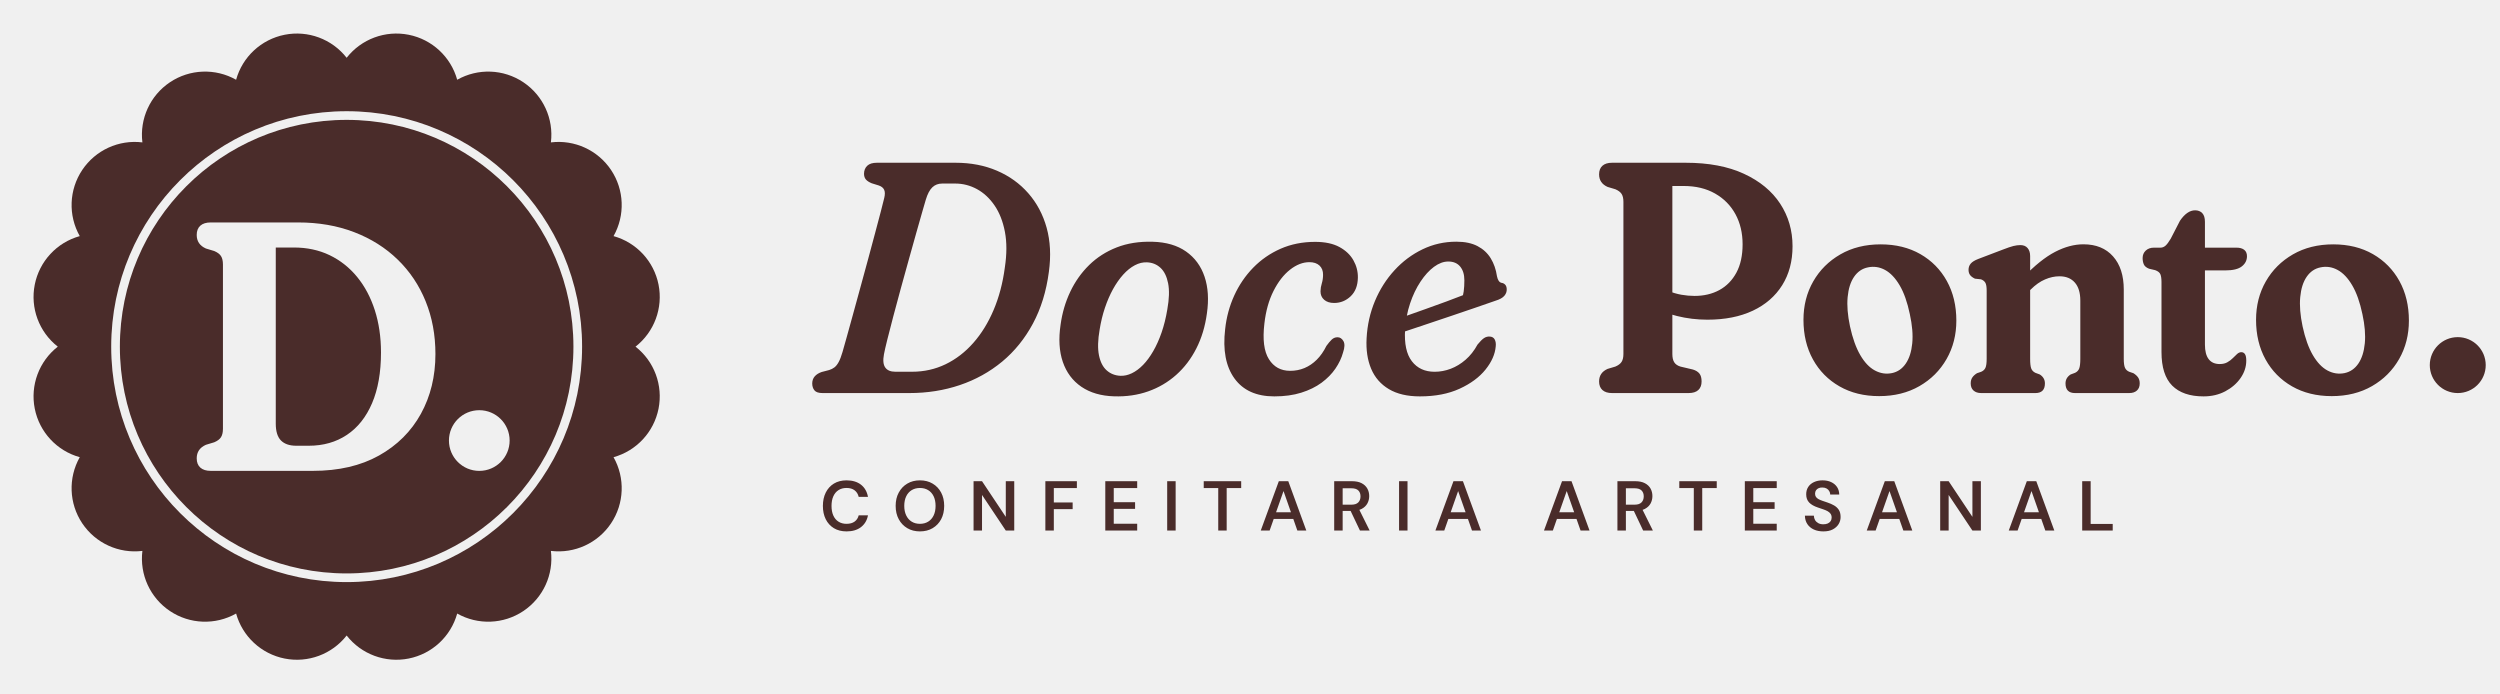
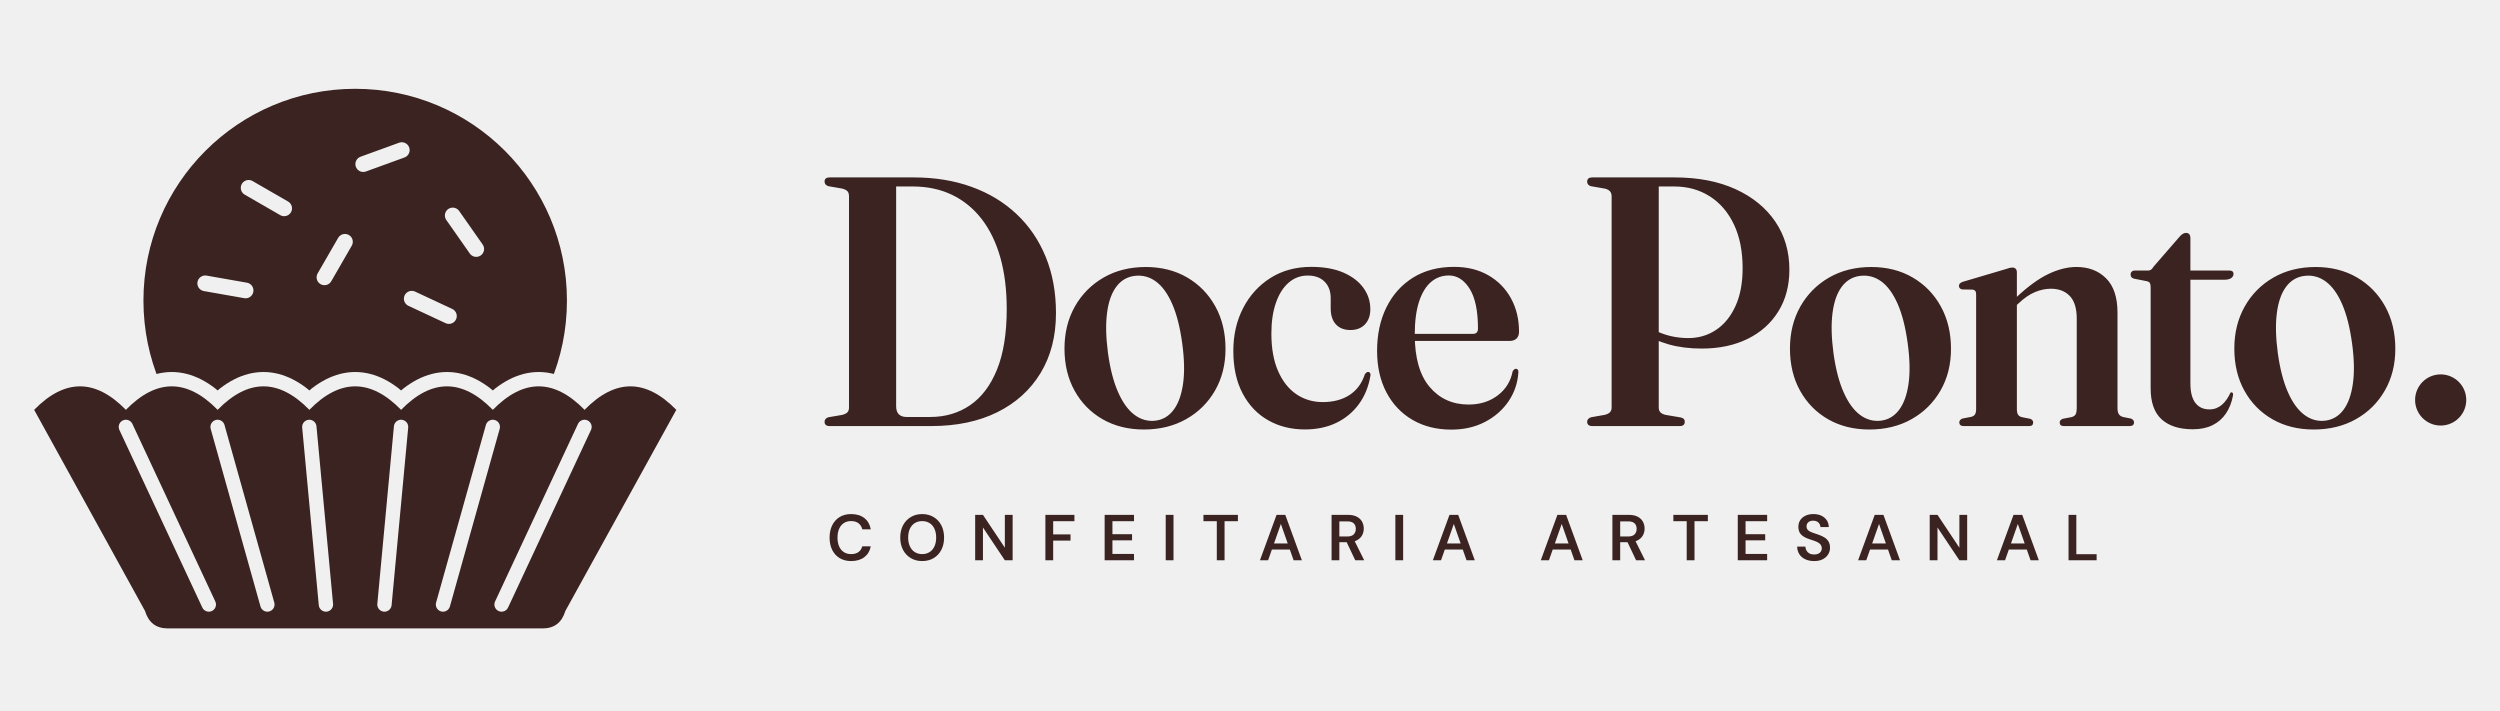
- <svg xmlns="http://www.w3.org/2000/svg" viewBox="0 0 851 236" width="851" height="236">
-   <defs />
-   <mask id="mh">
-     <rect x="0.0" y="0.0" width="236.0" height="236.0" fill="#fff" />
-     <path d="M66.96 156.02Q66.96 152.8 70.09 151.41L72.93 150.55Q74.55 149.87 75.22 148.83Q75.89 147.78 75.89 145.93V90.07Q75.89 88.2 75.22 87.16Q74.55 86.13 72.93 85.45L70.09 84.59Q66.96 83.2 66.96 79.98Q66.96 77.92 68.19 76.82Q69.42 75.72 71.73 75.72H101.46Q111.97 75.72 120.57 79.03Q129.18 82.34 135.37 88.36Q141.57 94.37 144.89 102.57Q148.22 110.77 148.22 120.52Q148.22 131.88 143.27 140.87Q138.31 149.86 129 155.07Q119.68 160.28 106.49 160.28H71.73Q69.42 160.28 68.19 159.17Q66.96 158.06 66.96 156.02ZM105.07 151.73Q112.55 151.73 118.09 148.03Q123.63 144.33 126.66 137.23Q129.69 130.12 129.69 119.99Q129.69 112.17 127.59 105.61Q125.49 99.06 121.57 94.27Q117.64 89.48 112.2 86.86Q106.75 84.25 100 84.25H93.87V144.2Q93.87 148.14 95.63 149.93Q97.4 151.73 100.85 151.73H105.07Z" fill="#000" />
-     <circle cx="163.15" cy="149.96" r="10.33" fill="#000" />
-     <circle cx="118" cy="118" r="78.67" fill="none" stroke-width="2.95" stroke="#000" />
-   </mask>
-   <path d="M118.00 19.67A21.49 21.49 0 0 1 155.63 27.15A21.49 21.49 0 0 1 187.53 48.47A21.49 21.49 0 0 1 208.85 80.37A21.49 21.49 0 0 1 216.33 118.00A21.49 21.49 0 0 1 208.85 155.63A21.49 21.49 0 0 1 187.53 187.53A21.49 21.49 0 0 1 155.63 208.85A21.49 21.49 0 0 1 118.00 216.33A21.49 21.49 0 0 1 80.37 208.85A21.49 21.49 0 0 1 48.47 187.53A21.49 21.49 0 0 1 27.15 155.63A21.49 21.49 0 0 1 19.67 118.00A21.49 21.49 0 0 1 27.15 80.37A21.49 21.49 0 0 1 48.47 48.47A21.49 21.49 0 0 1 80.37 27.15A21.49 21.49 0 0 1 118.00 19.67Z" fill="#4A2C2A" mask="url(#mh)" />
-   <path d="M276.48 130.54Q276.49 129.08 277.34 128.11Q278.19 127.14 279.69 126.63L282.25 125.96Q283.26 125.65 284.04 125.06Q284.81 124.47 285.49 123.23Q286.16 121.99 286.79 119.83Q287.27 118.17 288.19 114.87Q289.11 111.57 290.3 107.24Q291.49 102.91 292.81 98.08Q294.14 93.25 295.44 88.45Q296.74 83.66 297.87 79.4Q299.01 75.14 299.83 72Q300.65 68.85 301 67.37Q301.43 65.58 300.96 64.59Q300.49 63.59 299.12 63.13L296.71 62.38Q295.39 61.83 294.76 61.11Q294.13 60.38 294.11 59.17Q294.13 57.45 295.21 56.42Q296.29 55.4 298.49 55.4H325.29Q333.03 55.4 339.34 58.1Q345.66 60.8 350.02 65.77Q354.39 70.74 356.28 77.54Q358.16 84.34 357.04 92.52Q355.74 102.45 351.61 110.14Q347.48 117.83 341.13 123.1Q334.77 128.36 326.73 131.08Q318.69 133.8 309.55 133.8H280.02Q277.98 133.8 277.24 132.88Q276.49 131.96 276.48 130.54ZM310.46 126.54Q316.59 126.54 321.88 123.99Q327.17 121.43 331.32 116.72Q335.48 112.01 338.23 105.51Q340.99 99.01 342.04 91.11Q343.09 84.24 342.07 78.91Q341.05 73.59 338.54 69.93Q336.03 66.27 332.55 64.37Q329.06 62.48 325.16 62.48H320.73Q318.71 62.48 317.37 63.76Q316.03 65.03 315.14 67.98Q314.8 69.08 313.95 72.07Q313.09 75.07 311.89 79.31Q310.7 83.56 309.33 88.45Q307.96 93.35 306.6 98.32Q305.24 103.3 304.06 107.76Q302.88 112.22 302.04 115.6Q301.2 118.98 300.9 120.59Q300.32 123.67 301.34 125.1Q302.35 126.54 304.77 126.54H310.46ZM392.35 82.29Q399.28 82.48 403.74 85.62Q408.2 88.75 410.03 94.18Q411.86 99.61 410.83 106.69Q409.94 113.3 407.24 118.6Q404.55 123.9 400.38 127.61Q396.22 131.32 390.85 133.22Q385.49 135.11 379.24 134.91Q372.58 134.71 368.11 131.66Q363.64 128.61 361.78 123.19Q359.93 117.76 361.03 110.48Q361.85 104.51 364.31 99.32Q366.77 94.13 370.74 90.23Q374.72 86.33 380.14 84.21Q385.56 82.1 392.35 82.29ZM381.36 127.92Q383.29 128.01 385.27 127.06Q387.25 126.11 389.11 124.21Q390.96 122.31 392.56 119.53Q394.17 116.75 395.41 113.17Q396.65 109.59 397.36 105.29Q398.32 99.94 397.63 96.44Q396.94 92.94 395.05 91.18Q393.15 89.42 390.48 89.3Q388.37 89.19 386.3 90.29Q384.23 91.38 382.34 93.47Q380.45 95.57 378.86 98.44Q377.28 101.32 376.11 104.8Q374.94 108.29 374.32 112.18Q373.39 117.5 374.09 120.94Q374.79 124.38 376.72 126.08Q378.64 127.79 381.36 127.92ZM445.72 89.24Q442.39 89.24 439.13 91.8Q435.87 94.36 433.5 99.05Q431.13 103.74 430.4 110.12Q429.43 118.29 431.93 122.26Q434.42 126.23 439.17 126.23Q441.76 126.23 444.03 125.29Q446.31 124.34 448.22 122.45Q450.13 120.55 451.52 117.73Q452.47 116.41 453.31 115.6Q454.16 114.8 455.29 114.8Q456.55 114.8 457.3 116.11Q458.05 117.42 457.17 120Q456.41 122.79 454.58 125.47Q452.76 128.14 449.86 130.28Q446.96 132.41 442.95 133.67Q438.94 134.93 433.78 134.93Q424.62 134.93 420.21 128.82Q415.79 122.71 417.04 112.04Q417.69 105.98 420.13 100.61Q422.58 95.24 426.58 91.13Q430.59 87.02 435.92 84.67Q441.25 82.33 447.68 82.33Q452.69 82.33 455.91 84.07Q459.14 85.82 460.7 88.6Q462.27 91.38 462.22 94.51Q462.16 98.56 459.77 100.85Q457.37 103.13 454.13 103.13Q451.99 103.13 450.74 102.04Q449.49 100.94 449.5 99.15Q449.53 97.78 449.95 96.44Q450.36 95.09 450.37 93.55Q450.39 91.55 449.15 90.39Q447.91 89.24 445.72 89.24ZM471.5 110.04Q471.5 110.04 473.39 109.38Q475.29 108.73 478.38 107.64Q481.48 106.55 485.14 105.24Q488.8 103.93 492.38 102.62Q495.97 101.3 498.77 100.19L497.48 102.25Q498.03 100.83 498.25 99.16Q498.47 97.5 498.47 95.44Q498.47 92.47 497.05 90.75Q495.63 89.02 492.99 89.02Q490.59 89.02 488.13 90.83Q485.67 92.65 483.54 95.87Q481.4 99.09 479.99 103.29Q478.58 107.49 478.29 112.25Q477.85 119.39 480.6 122.97Q483.35 126.55 488.35 126.55Q491.11 126.55 493.82 125.53Q496.53 124.5 498.89 122.45Q501.26 120.4 502.95 117.29Q504.24 115.7 505.17 115.08Q506.1 114.47 507.21 114.57Q508.33 114.66 508.81 115.58Q509.29 116.5 509.15 117.87Q508.83 121.87 505.67 125.8Q502.51 129.73 496.83 132.33Q491.16 134.93 483.32 134.93Q476.93 134.93 472.78 132.46Q468.62 129.99 466.74 125.53Q464.86 121.07 465.19 115.14Q465.54 108.44 468.02 102.49Q470.51 96.55 474.67 92.01Q478.83 87.47 484.22 84.87Q489.6 82.27 495.74 82.27Q500.09 82.27 502.96 83.78Q505.84 85.29 507.45 87.94Q509.07 90.59 509.57 94.05Q509.78 95.03 510.14 95.57Q510.5 96.12 511.08 96.27Q511.84 96.36 512.34 96.88Q512.84 97.39 512.89 98.36Q512.96 99.65 512.09 100.68Q511.23 101.72 508.97 102.4Q506 103.44 502.13 104.77Q498.26 106.11 494.08 107.51Q489.91 108.92 485.96 110.24Q482.01 111.57 478.85 112.62Q475.68 113.68 473.79 114.3Q471.9 114.93 471.9 114.93L471.5 110.04Z" fill="#4A2C2A" />
-   <path d="M610.18 83.84Q610.18 91.44 606.67 97.07Q603.15 102.7 596.66 105.76Q590.17 108.82 581.19 108.82Q575.87 108.82 570.85 107.57Q565.83 106.33 561.94 104.09L562.89 96.4Q565.39 98.01 567.73 98.97Q570.07 99.93 572.35 100.33Q574.63 100.73 576.82 100.73Q581.61 100.73 585.28 98.73Q588.96 96.72 591.07 92.81Q593.18 88.9 593.18 83.16Q593.18 77.37 590.75 72.91Q588.32 68.45 583.81 65.88Q579.3 63.31 573.11 63.31H569.27V120.49Q569.27 122.34 569.92 123.34Q570.57 124.34 572.01 124.78L576.28 125.79Q577.77 126.25 578.5 127.18Q579.22 128.1 579.22 129.85Q579.22 131.74 578.1 132.77Q576.99 133.8 574.79 133.8H548.75Q546.61 133.8 545.47 132.77Q544.33 131.74 544.33 129.85Q544.33 126.86 547.23 125.57L549.87 124.78Q551.36 124.15 551.99 123.18Q552.61 122.21 552.61 120.49V68.71Q552.61 66.97 551.99 66.01Q551.36 65.05 549.87 64.42L547.23 63.63Q544.33 62.34 544.33 59.35Q544.33 57.44 545.47 56.42Q546.61 55.4 548.75 55.4H573.78Q585.54 55.4 593.65 59.16Q601.76 62.91 605.97 69.33Q610.18 75.75 610.18 83.84ZM640.18 83.18Q647.9 83.18 653.69 86.5Q659.48 89.82 662.71 95.66Q665.94 101.5 665.94 109.14Q665.94 116.36 662.62 122.2Q659.29 128.03 653.38 131.43Q647.46 134.84 639.66 134.84Q631.97 134.84 626.17 131.52Q620.36 128.2 617.13 122.35Q613.9 116.5 613.9 108.86Q613.9 101.6 617.22 95.8Q620.54 90 626.46 86.59Q632.37 83.18 640.18 83.18ZM644.04 127Q646.94 126.38 648.72 123.77Q650.51 121.16 650.93 116.88Q651.35 112.6 650.1 106.91Q648.84 100.86 646.65 97.14Q644.46 93.41 641.67 91.89Q638.87 90.37 635.82 91.02Q632.92 91.61 631.13 94.22Q629.34 96.83 628.94 101.12Q628.53 105.4 629.74 111.1Q631.05 117.12 633.23 120.86Q635.41 124.61 638.21 126.11Q641.01 127.62 644.04 127ZM691.06 87.15V122.11Q691.06 124.45 691.43 125.43Q691.81 126.41 692.84 126.91L694.35 127.47Q696.09 128.59 696.09 130.51Q696.09 133.8 692.84 133.8H674.41Q672.73 133.8 671.78 132.93Q670.83 132.07 670.83 130.51Q670.83 129.29 671.38 128.49Q671.92 127.69 672.97 127.04L674.4 126.55Q675.41 126.12 675.83 125.23Q676.26 124.33 676.26 122.11V98.88Q676.26 97.01 675.81 96.24Q675.36 95.47 674.33 95.08L672.27 94.86Q671.09 94.29 670.59 93.59Q670.09 92.89 670.09 91.83Q670.09 90.62 670.83 89.74Q671.56 88.86 673.42 88.14L681.85 84.93Q684.09 84.06 685.36 83.74Q686.63 83.43 687.72 83.43Q689.35 83.43 690.2 84.45Q691.06 85.47 691.06 87.15ZM689.55 100.22 686.54 96.66 688.77 94.36Q694.55 88.35 699.53 85.75Q704.52 83.16 709.2 83.16Q715.63 83.16 719.28 87.27Q722.93 91.37 722.93 98.55V122.11Q722.93 124.33 723.36 125.23Q723.79 126.13 724.79 126.55L726.22 127.04Q727.27 127.69 727.81 128.49Q728.36 129.29 728.36 130.51Q728.36 132.07 727.41 132.93Q726.46 133.8 724.78 133.8H706.35Q703.1 133.8 703.1 130.51Q703.1 128.59 704.84 127.47L706.35 126.91Q707.39 126.41 707.76 125.43Q708.14 124.45 708.14 122.11V102.32Q708.14 98.3 706.27 96.18Q704.4 94.05 701.05 94.05Q698.59 94.05 696.12 95.12Q693.64 96.18 691.28 98.53L689.55 100.22ZM733.62 91.96 731.54 91.47Q730.17 90.93 729.76 90Q729.35 89.07 729.35 87.83Q729.35 86.29 730.42 85.29Q731.49 84.3 733.21 84.3H735.44Q736.34 84.3 737.09 83.67Q737.84 83.04 738.9 81.28L742.05 75.17Q743.23 73.42 744.53 72.5Q745.82 71.59 747.22 71.59Q748.73 71.59 749.65 72.55Q750.56 73.52 750.56 75.5V117.31Q750.56 120.6 751.84 122.26Q753.11 123.92 755.6 123.92Q757.14 123.92 758.2 123.31Q759.27 122.7 760.06 121.9Q760.84 121.09 761.53 120.48Q762.22 119.88 762.94 119.88Q763.75 119.88 764.19 120.56Q764.64 121.24 764.63 122.81Q764.62 125.89 762.71 128.66Q760.79 131.44 757.52 133.18Q754.24 134.93 750.08 134.93Q743.08 134.93 739.42 131.27Q735.77 127.61 735.77 119.81V95.99Q735.77 94.27 735.4 93.37Q735.03 92.47 733.62 91.96ZM744.77 92.05V84.3H761.25Q763.02 84.3 763.94 85.05Q764.87 85.79 764.87 87.21Q764.87 89.29 763.13 90.67Q761.39 92.05 757.45 92.05H744.77ZM794.24 83.18Q801.96 83.18 807.74 86.5Q813.53 89.82 816.76 95.66Q819.99 101.5 819.99 109.14Q819.99 116.36 816.67 122.2Q813.35 128.03 807.44 131.43Q801.52 134.84 793.71 134.84Q786.03 134.84 780.22 131.52Q774.42 128.2 771.19 122.35Q767.96 116.5 767.96 108.86Q767.96 101.6 771.28 95.8Q774.6 90 780.51 86.59Q786.43 83.18 794.24 83.18ZM798.1 127Q800.99 126.38 802.78 123.77Q804.56 121.16 804.98 116.88Q805.4 112.6 804.16 106.91Q802.89 100.86 800.7 97.14Q798.52 93.41 795.72 91.89Q792.93 90.37 789.87 91.02Q786.98 91.61 785.19 94.22Q783.4 96.83 783 101.12Q782.59 105.4 783.8 111.1Q785.1 117.12 787.28 120.86Q789.47 124.61 792.26 126.11Q795.06 127.62 798.1 127Z" fill="#4A2C2A" />
-   <circle cx="836.62" cy="124.28" r="9.52" fill="#4A2C2A" />
-   <path d="M288.16 180.89Q285.67 180.89 283.86 179.8Q282.06 178.7 281.08 176.75Q280.11 174.79 280.11 172.22Q280.11 169.64 281.08 167.68Q282.06 165.72 283.86 164.61Q285.67 163.51 288.16 163.51Q291.17 163.51 293.07 164.98Q294.97 166.46 295.46 169.14H292.3Q291.97 167.73 290.93 166.92Q289.88 166.1 288.15 166.1Q286.57 166.1 285.42 166.84Q284.27 167.58 283.66 168.95Q283.05 170.32 283.05 172.22Q283.05 174.11 283.66 175.48Q284.27 176.84 285.42 177.57Q286.57 178.31 288.15 178.31Q289.88 178.31 290.92 177.54Q291.96 176.78 292.3 175.43H295.46Q294.97 177.98 293.07 179.44Q291.17 180.89 288.16 180.89ZM313.14 180.89Q310.69 180.89 308.84 179.79Q306.98 178.69 305.93 176.74Q304.88 174.78 304.88 172.2Q304.88 169.63 305.93 167.68Q306.98 165.72 308.84 164.62Q310.69 163.51 313.14 163.51Q315.61 163.51 317.47 164.62Q319.33 165.72 320.37 167.68Q321.4 169.63 321.4 172.2Q321.4 174.78 320.37 176.74Q319.33 178.69 317.47 179.79Q315.61 180.89 313.14 180.89ZM313.14 178.31Q314.76 178.31 315.95 177.57Q317.15 176.83 317.81 175.46Q318.47 174.09 318.47 172.2Q318.47 170.3 317.81 168.93Q317.15 167.57 315.95 166.84Q314.76 166.11 313.14 166.11Q311.54 166.11 310.34 166.84Q309.14 167.57 308.48 168.93Q307.81 170.3 307.81 172.2Q307.81 174.09 308.48 175.46Q309.14 176.83 310.34 177.57Q311.54 178.31 313.14 178.31ZM331.4 180.6V163.8H334.28L342.37 175.94V163.8H345.25V180.6H342.37L334.28 168.48V180.6H331.4ZM355.84 180.6V163.8H366.57V166.13H358.72V171.04H365.13V173.32H358.72V180.6H355.84ZM376.24 180.6V163.8H387.1V166.13H379.12V170.95H386.38V173.22H379.12V178.27H387.1V180.6H376.24ZM397.31 180.6V163.8H400.19V180.6H397.31ZM414.69 180.6V166.13H409.75V163.8H422.5V166.13H417.56V180.6H414.69ZM429.16 180.6 435.31 163.8H438.53L444.67 180.6H441.62L436.91 167.15L432.18 180.6H429.16ZM431.91 176.64 432.68 174.37H440.95L441.72 176.64H431.91ZM454.16 180.6V163.8H460.19Q462.2 163.8 463.5 164.48Q464.81 165.17 465.44 166.31Q466.08 167.46 466.08 168.88Q466.08 170.22 465.45 171.38Q464.82 172.53 463.51 173.23Q462.2 173.92 460.14 173.92H457.04V180.6H454.16ZM462.93 180.6 459.4 173.18H462.54L466.23 180.6H462.93ZM457.04 171.79H460.01Q461.61 171.79 462.37 171.01Q463.12 170.23 463.12 168.96Q463.12 167.7 462.38 166.96Q461.64 166.21 460 166.21H457.04V171.79ZM476.24 180.6V163.8H479.12V180.6H476.24ZM488.61 180.6 494.76 163.8H497.98L504.12 180.6H501.07L496.35 167.15L491.63 180.6H488.61ZM491.35 176.64 492.13 174.37H500.4L501.17 176.64H491.35ZM525.57 180.6 531.72 163.8H534.94L541.08 180.6H538.03L533.31 167.15L528.59 180.6H525.57ZM528.31 176.64 529.09 174.37H537.36L538.13 176.64H528.31ZM550.57 180.6V163.8H556.6Q558.61 163.8 559.91 164.48Q561.22 165.17 561.85 166.31Q562.48 167.46 562.48 168.88Q562.48 170.22 561.86 171.38Q561.23 172.53 559.92 173.23Q558.61 173.92 556.55 173.92H553.45V180.6H550.57ZM559.33 180.6 555.81 173.18H558.95L562.64 180.6H559.33ZM553.45 171.79H556.42Q558.02 171.79 558.78 171.01Q559.53 170.23 559.53 168.96Q559.53 167.7 558.79 166.96Q558.05 166.21 556.4 166.21H553.45V171.79ZM576.57 180.6V166.13H571.63V163.8H584.38V166.13H579.44V180.6H576.57ZM593.94 180.6V163.8H604.8V166.13H596.82V170.95H604.08V173.22H596.82V178.27H604.8V180.6H593.94ZM620.67 180.89Q618.84 180.89 617.43 180.25Q616.02 179.6 615.22 178.4Q614.42 177.2 614.39 175.54H617.44Q617.46 176.37 617.84 177.03Q618.23 177.69 618.94 178.08Q619.66 178.47 620.66 178.47Q621.53 178.47 622.17 178.19Q622.8 177.9 623.15 177.39Q623.49 176.88 623.49 176.19Q623.49 175.4 623.12 174.88Q622.75 174.36 622.1 174Q621.46 173.65 620.62 173.37Q619.78 173.09 618.85 172.77Q616.85 172.11 615.84 171.06Q614.83 170.01 614.83 168.27Q614.83 166.8 615.53 165.74Q616.23 164.68 617.49 164.1Q618.76 163.51 620.41 163.51Q622.08 163.51 623.34 164.11Q624.6 164.7 625.33 165.78Q626.05 166.86 626.08 168.33H623.01Q623 167.72 622.68 167.18Q622.37 166.63 621.78 166.29Q621.19 165.95 620.36 165.95Q619.64 165.92 619.07 166.17Q618.5 166.42 618.18 166.89Q617.85 167.36 617.85 168.06Q617.85 168.72 618.16 169.16Q618.47 169.6 619.04 169.91Q619.61 170.22 620.37 170.48Q621.14 170.75 622.05 171.05Q623.3 171.46 624.32 172.05Q625.34 172.64 625.94 173.57Q626.54 174.5 626.54 176Q626.54 177.29 625.87 178.4Q625.19 179.51 623.9 180.2Q622.6 180.89 620.67 180.89ZM635.44 180.6 641.59 163.8H644.81L650.95 180.6H647.9L643.19 167.15L638.46 180.6H635.44ZM638.19 176.64 638.96 174.37H647.23L648 176.64H638.19ZM660.44 180.6V163.8H663.32L671.41 175.94V163.8H674.29V180.6H671.41L663.32 168.48V180.6H660.44ZM683.78 180.6 689.93 163.8H693.15L699.29 180.6H696.23L691.52 167.15L686.79 180.6H683.78ZM686.52 176.64 687.3 174.37H695.57L696.33 176.64H686.52ZM708.78 180.6V163.8H711.66V178.35H719.17V180.6H708.78Z" fill="#4A2C2A" />
+ <svg xmlns="http://www.w3.org/2000/svg" viewBox="-4 -4 732 208" width="732" height="208">
+   <defs>
+     <mask id="mhmon" maskUnits="userSpaceOnUse" x="-200" y="-200" width="600" height="600">
+       <rect x="-200" y="-200" width="600" height="600" fill="#fff" />
+       <path d="M6.00 116.00 q13.43 -13.75 26.86 0 q13.43 -13.75 26.86 0 q13.43 -13.75 26.86 0 q13.43 -13.75 26.86 0 q13.43 -13.75 26.86 0 q13.43 -13.75 26.86 0 q13.43 -13.75 26.86 0 L161.54 174.88 Q160.00 180.00 154.88 180.00 L45.12 180.00 Q40.00 180.00 38.46 174.88 Z" fill="#000" stroke="#000" stroke-width="8.40" stroke-linejoin="round" />
+       <path d="M68.80 51.00 L79.20 57.00M102.36 44.05 L113.64 39.95M128.56 59.09 L135.44 68.91M91.00 77.20 L97.00 66.80M56.09 78.96 L67.91 81.04M116.56 83.46 L127.44 88.54" stroke="#000" stroke-width="4.60" stroke-linecap="round" />
+     </mask>
+     <mask id="chmon" maskUnits="userSpaceOnUse" x="-200" y="-200" width="600" height="600">
+       <rect x="-200" y="-200" width="600" height="600" fill="#fff" />
+       <path d="M32.86 121.00 L57.14 173.00 M59.71 121.00 L74.29 173.00 M86.57 121.00 L91.43 173.00 M113.43 121.00 L108.57 173.00 M140.29 121.00 L125.71 173.00 M167.14 121.00 L142.86 173.00" stroke="#000" stroke-width="4.20" stroke-linecap="round" />
+     </mask>
+   </defs>
+   <circle cx="100.00" cy="84.00" r="62.00" fill="#3B2321" mask="url(#mhmon)" />
+   <path d="M6.00 116.00 q13.43 -13.75 26.86 0 q13.43 -13.75 26.86 0 q13.43 -13.75 26.86 0 q13.43 -13.75 26.86 0 q13.43 -13.75 26.86 0 q13.43 -13.75 26.86 0 q13.43 -13.75 26.86 0 L161.54 174.88 Q160.00 180.00 154.88 180.00 L45.12 180.00 Q40.00 180.00 38.46 174.88 Z" fill="#3B2321" mask="url(#chmon)" />
+   <path d="M237.43 119.52Q237.43 118.52 238.56 118.17L242.61 117.48Q243.69 117.2 244.14 116.71Q244.59 116.21 244.59 115.31V53.48Q244.59 52.5 244.14 52Q243.68 51.5 242.61 51.22L238.52 50.51Q237.43 50.14 237.43 49.16Q237.43 48.56 237.81 48.25Q238.18 47.95 238.88 47.95H263.56Q272.86 47.95 280.5 50.72Q288.14 53.48 293.67 58.7Q299.2 63.91 302.19 71.23Q305.19 78.56 305.19 87.67Q305.19 97.79 300.69 105.21Q296.19 112.64 288 116.7Q279.81 120.75 268.69 120.75H238.88Q238.16 120.75 237.8 120.42Q237.43 120.1 237.43 119.52ZM268.39 118.09Q274.98 118.09 280.02 114.66Q285.06 111.24 287.92 104.22Q290.77 97.19 290.77 86.44Q290.77 78.02 288.89 71.37Q287 64.72 283.4 60.09Q279.8 55.46 274.72 53.03Q269.64 50.6 263.26 50.6H258.39V114.95Q258.39 116.52 259.18 117.31Q259.96 118.09 261.46 118.09H268.39ZM331.48 74.18Q338.33 74.18 343.58 77.23Q348.84 80.28 351.83 85.68Q354.83 91.08 354.83 98.13Q354.83 105.02 351.76 110.35Q348.69 115.69 343.31 118.72Q337.93 121.76 330.93 121.76Q324.09 121.76 318.85 118.76Q313.61 115.75 310.65 110.41Q307.68 105.08 307.68 98.07Q307.68 91.15 310.71 85.77Q313.75 80.38 319.11 77.28Q324.48 74.18 331.48 74.18ZM334.33 119.17Q337.55 118.77 339.62 116.03Q341.7 113.28 342.4 108.37Q343.1 103.46 342.16 96.58Q341.21 89.53 339.22 84.99Q337.23 80.45 334.43 78.4Q331.62 76.36 328.21 76.78Q324.9 77.19 322.83 79.98Q320.76 82.77 320.14 87.67Q319.51 92.57 320.42 99.39Q321.37 106.3 323.39 110.85Q325.4 115.4 328.21 117.49Q331.03 119.57 334.33 119.17ZM397.23 86.51Q397.23 89.33 395.66 90.98Q394.09 92.63 391.41 92.63Q388.67 92.63 387.15 90.97Q385.63 89.31 385.63 86.31V83.33Q385.63 80.25 383.84 78.47Q382.06 76.68 378.9 76.68Q375.72 76.68 373.32 78.76Q370.91 80.85 369.59 84.66Q368.26 88.47 368.26 93.67Q368.26 100.18 370.23 104.66Q372.19 109.14 375.59 111.44Q378.99 113.73 383.28 113.73Q387.93 113.73 391.12 111.67Q394.3 109.61 395.63 105.6Q395.93 105.18 396.16 105.03Q396.4 104.89 396.65 104.91Q396.97 104.93 397.14 105.19Q397.32 105.46 397.27 105.95Q396.48 110.75 393.91 114.29Q391.34 117.83 387.31 119.79Q383.28 121.74 378.05 121.74Q372.04 121.74 367.31 119.05Q362.57 116.36 359.85 111.21Q357.12 106.07 357.12 98.74Q357.12 91.75 359.99 86.2Q362.86 80.64 367.99 77.39Q373.13 74.14 379.93 74.14Q385.45 74.14 389.31 75.8Q393.16 77.47 395.2 80.28Q397.23 83.08 397.23 86.51ZM440.77 93.1Q440.77 94.4 440.05 95.12Q439.33 95.83 437.95 95.83H407.3V93.75H427.29Q428.75 93.75 428.75 92.21Q428.75 84.43 426.31 80.54Q423.86 76.66 420.24 76.66Q417.21 76.66 414.97 78.59Q412.73 80.53 411.48 84.38Q410.24 88.24 410.24 93.99Q410.24 104.15 414.6 109.3Q418.97 114.45 426.01 114.45Q431 114.45 434.53 111.78Q438.06 109.1 438.91 104.7Q439.16 104.29 439.41 104.13Q439.65 103.98 439.87 103.98Q440.18 103.98 440.4 104.22Q440.61 104.47 440.58 105.03Q440.28 109.7 437.7 113.5Q435.11 117.3 430.79 119.55Q426.47 121.79 420.95 121.79Q414.44 121.79 409.55 118.92Q404.66 116.06 401.93 110.86Q399.21 105.66 399.21 98.74Q399.21 91.52 401.95 85.98Q404.69 80.43 409.75 77.28Q414.82 74.14 421.74 74.14Q427.53 74.14 431.8 76.61Q436.07 79.07 438.42 83.36Q440.77 87.65 440.77 93.1ZM519.93 74.94Q519.93 81.98 516.7 87.18Q513.48 92.38 507.71 95.22Q501.94 98.06 494.26 98.06Q488.91 98.06 484.57 96.83Q480.22 95.6 476.69 93.15L477.09 90.68Q479.47 92.3 481.71 93.26Q483.96 94.21 486.12 94.6Q488.29 94.99 490.31 94.99Q494.9 94.99 498.48 92.58Q502.07 90.18 504.15 85.61Q506.24 81.04 506.24 74.56Q506.24 67.06 503.69 61.71Q501.14 56.35 496.61 53.48Q492.09 50.6 486.2 50.6H481.68V115.32Q481.68 116.23 482.17 116.73Q482.66 117.24 483.69 117.48L488.17 118.24Q488.74 118.39 489.02 118.67Q489.3 118.96 489.3 119.52Q489.3 120.1 488.94 120.42Q488.58 120.75 487.85 120.75H462.2Q461.49 120.75 461.1 120.42Q460.72 120.1 460.72 119.5Q460.72 118.56 461.87 118.17L465.9 117.46Q466.95 117.19 467.42 116.68Q467.88 116.17 467.88 115.37V53.48Q467.88 52.58 467.42 52.04Q466.97 51.5 465.97 51.24L461.79 50.51Q460.72 50.16 460.72 49.2Q460.72 48.58 461.09 48.26Q461.47 47.95 462.18 47.95H486.35Q496.59 47.95 504.13 51.37Q511.66 54.8 515.8 60.88Q519.93 66.96 519.93 74.94ZM543.9 74.18Q550.75 74.18 556 77.23Q561.26 80.28 564.25 85.68Q567.25 91.08 567.25 98.13Q567.25 105.02 564.18 110.35Q561.11 115.69 555.73 118.72Q550.35 121.76 543.35 121.76Q536.51 121.76 531.27 118.76Q526.03 115.75 523.07 110.41Q520.1 105.08 520.1 98.07Q520.1 91.15 523.13 85.77Q526.17 80.38 531.53 77.28Q536.9 74.18 543.9 74.18ZM546.75 119.17Q549.97 118.77 552.04 116.03Q554.12 113.28 554.82 108.37Q555.52 103.46 554.58 96.58Q553.63 89.53 551.64 84.99Q549.65 80.45 546.85 78.4Q544.04 76.36 540.63 76.78Q537.32 77.19 535.25 79.98Q533.18 82.77 532.56 87.67Q531.93 92.57 532.84 99.39Q533.79 106.3 535.81 110.85Q537.82 115.4 540.63 117.49Q543.45 119.57 546.75 119.17ZM586.54 75.72V115.74Q586.54 116.82 586.85 117.36Q587.17 117.91 587.94 118.13L590.47 118.63Q591.31 118.97 591.31 119.69Q591.31 120.75 590.17 120.75H570.86Q570.33 120.75 570 120.47Q569.68 120.18 569.68 119.69Q569.68 119.3 569.9 119.03Q570.11 118.75 570.58 118.55L573.19 118.05Q573.97 117.84 574.29 117.32Q574.61 116.79 574.61 115.77V82.25Q574.61 81.54 574.38 81.22Q574.15 80.89 573.6 80.8L570.47 80.74Q569.99 80.6 569.79 80.35Q569.58 80.09 569.58 79.72Q569.58 79.28 569.86 79Q570.13 78.72 570.75 78.5L583.06 74.86Q583.97 74.54 584.42 74.44Q584.87 74.34 585.28 74.34Q585.9 74.34 586.22 74.73Q586.54 75.11 586.54 75.72ZM585.4 86.33 584.27 85.03 586.18 83.24Q591.46 78.27 595.78 76.22Q600.1 74.17 603.97 74.17Q609.35 74.17 612.68 77.51Q616 80.84 616 87.52V115.51Q616 116.68 616.4 117.28Q616.81 117.89 617.68 118.11L619.93 118.55Q620.4 118.74 620.62 119.01Q620.84 119.28 620.84 119.69Q620.84 120.18 620.52 120.47Q620.21 120.75 619.62 120.75H600.25Q599.08 120.75 599.08 119.69Q599.08 118.97 599.95 118.63L602.54 118.13Q603.46 117.89 603.77 117.27Q604.07 116.64 604.07 115.51V89.3Q604.07 84.81 602.04 82.67Q600 80.54 596.5 80.54Q594.19 80.54 591.83 81.53Q589.48 82.52 587.14 84.73L585.4 86.33ZM624.62 78.34 620.77 77.58Q620.2 77.38 620.02 77.07Q619.84 76.76 619.84 76.33Q619.84 75.85 620.18 75.53Q620.53 75.21 621.05 75.21H624.97Q625.47 75.21 625.82 74.97Q626.17 74.73 626.57 74.07L634.02 65.49Q634.51 64.86 635.03 64.53Q635.54 64.19 636.07 64.19Q636.65 64.19 637 64.56Q637.35 64.94 637.35 65.7V108.28Q637.35 112.1 638.82 113.99Q640.29 115.87 642.9 115.87Q644.04 115.87 644.96 115.5Q645.89 115.13 646.64 114.47Q647.39 113.8 648 112.91Q648.6 112.02 649.08 110.99Q649.36 110.78 649.63 110.96Q649.9 111.15 649.82 111.8Q649.25 114.89 647.73 117.11Q646.22 119.32 643.8 120.51Q641.38 121.69 638.05 121.69Q632.12 121.69 628.91 118.77Q625.71 115.85 625.71 109.74V80.1Q625.71 79.33 625.51 78.92Q625.32 78.51 624.62 78.34ZM633.26 77.91 633.51 75.21H648.7Q649.34 75.21 649.66 75.46Q649.97 75.7 649.97 76.21Q649.97 76.94 649.3 77.42Q648.63 77.91 647.23 77.91H633.26ZM674.01 74.18Q680.85 74.18 686.11 77.23Q691.36 80.28 694.36 85.68Q697.35 91.08 697.35 98.13Q697.35 105.02 694.28 110.35Q691.22 115.69 685.84 118.72Q680.45 121.76 673.46 121.76Q666.62 121.76 661.37 118.76Q656.13 115.75 653.17 110.41Q650.21 105.08 650.21 98.07Q650.21 91.15 653.24 85.77Q656.27 80.38 661.64 77.28Q667 74.18 674.01 74.18ZM676.85 119.17Q680.07 118.77 682.15 116.03Q684.22 113.28 684.92 108.37Q685.63 103.46 684.69 96.58Q683.74 89.53 681.75 84.99Q679.76 80.45 676.95 78.4Q674.14 76.36 670.73 76.78Q667.42 77.19 665.35 79.98Q663.29 82.77 662.66 87.67Q662.03 92.57 662.94 99.39Q663.9 106.3 665.91 110.85Q667.92 115.4 670.74 117.49Q673.55 119.57 676.85 119.17Z" fill="#3B2321" />
+   <circle cx="710.63" cy="113.11" r="7.49" fill="#3B2321" />
+   <path d="M245.21 160.28Q243.26 160.28 241.84 159.41Q240.42 158.55 239.66 157Q238.9 155.45 238.9 153.42Q238.9 151.37 239.66 149.82Q240.42 148.27 241.84 147.39Q243.26 146.52 245.21 146.52Q247.58 146.52 249.08 147.69Q250.57 148.85 250.96 150.98H248.48Q248.21 149.86 247.38 149.22Q246.56 148.57 245.2 148.57Q243.97 148.57 243.07 149.16Q242.18 149.74 241.7 150.83Q241.22 151.91 241.22 153.42Q241.22 154.91 241.7 155.99Q242.18 157.07 243.07 157.65Q243.97 158.24 245.2 158.24Q246.56 158.24 247.38 157.63Q248.2 157.02 248.47 155.96H250.96Q250.58 157.98 249.08 159.13Q247.58 160.28 245.21 160.28ZM266.01 160.28Q264.11 160.28 262.67 159.41Q261.22 158.54 260.4 156.99Q259.59 155.44 259.59 153.4Q259.59 151.37 260.4 149.82Q261.22 148.27 262.67 147.4Q264.11 146.52 266.01 146.52Q267.93 146.52 269.38 147.4Q270.83 148.27 271.63 149.82Q272.43 151.37 272.43 153.4Q272.43 155.44 271.63 156.99Q270.83 158.54 269.38 159.41Q267.93 160.28 266.01 160.28ZM266.01 158.24Q267.26 158.24 268.18 157.65Q269.1 157.07 269.6 155.98Q270.11 154.9 270.11 153.4Q270.11 151.89 269.6 150.81Q269.1 149.73 268.18 149.16Q267.26 148.58 266.01 148.58Q264.78 148.58 263.85 149.16Q262.93 149.73 262.42 150.81Q261.91 151.89 261.91 153.4Q261.91 154.9 262.42 155.98Q262.93 157.07 263.85 157.65Q264.78 158.24 266.01 158.24ZM281.53 160.05V146.75H283.81L290.22 156.37V146.75H292.5V160.05H290.22L283.81 150.45V160.05H281.53ZM302.09 160.05V146.75H310.59V148.6H304.37V152.48H309.45V154.29H304.37V160.05H302.09ZM319.44 160.05V146.75H328.04V148.6H321.72V152.41H327.47V154.21H321.72V158.2H328.04V160.05H319.44ZM337.32 160.05V146.75H339.6V160.05H337.32ZM352.28 160.05V148.6H348.37V146.75H358.46V148.6H354.55V160.05H352.28ZM364.91 160.05 369.78 146.75H372.33L377.19 160.05H374.77L371.04 149.41L367.3 160.05H364.91ZM367.08 156.91 367.69 155.12H374.24L374.85 156.91H367.08ZM385.88 160.05V146.75H390.66Q392.25 146.75 393.28 147.29Q394.31 147.83 394.81 148.74Q395.31 149.65 395.31 150.77Q395.31 151.83 394.82 152.75Q394.32 153.66 393.28 154.21Q392.24 154.76 390.61 154.76H388.16V160.05H385.88ZM392.82 160.05 390.03 154.17H392.51L395.44 160.05H392.82ZM388.16 153.08H390.51Q391.78 153.08 392.38 152.46Q392.98 151.84 392.98 150.84Q392.98 149.84 392.39 149.25Q391.8 148.66 390.5 148.66H388.16V153.08ZM404.56 160.05V146.75H406.84V160.05H404.56ZM415.54 160.05 420.41 146.75H422.96L427.82 160.05H425.4L421.68 149.41L417.93 160.05H415.54ZM417.72 156.91 418.33 155.12H424.88L425.48 156.91H417.72ZM447.14 160.05 452.01 146.75H454.56L459.42 160.05H457L453.27 149.41L449.53 160.05H447.14ZM449.31 156.91 449.93 155.12H456.48L457.08 156.91H449.31ZM468.11 160.05V146.75H472.89Q474.48 146.75 475.51 147.29Q476.54 147.83 477.04 148.74Q477.54 149.65 477.54 150.77Q477.54 151.83 477.05 152.75Q476.55 153.66 475.51 154.21Q474.48 154.76 472.84 154.76H470.39V160.05H468.11ZM475.05 160.05 472.26 154.17H474.74L477.67 160.05H475.05ZM470.39 153.08H472.74Q474.01 153.08 474.61 152.46Q475.21 151.84 475.21 150.84Q475.21 149.84 474.62 149.25Q474.03 148.66 472.73 148.66H470.39V153.08ZM489.87 160.05V148.6H485.96V146.75H496.06V148.6H492.15V160.05H489.87ZM504.82 160.05V146.75H513.42V148.6H507.1V152.41H512.85V154.21H507.1V158.2H513.42V160.05H504.82ZM527.18 160.28Q525.74 160.28 524.62 159.77Q523.5 159.26 522.87 158.31Q522.24 157.36 522.21 156.04H524.62Q524.64 156.7 524.94 157.22Q525.25 157.75 525.81 158.06Q526.38 158.36 527.18 158.36Q527.86 158.36 528.37 158.14Q528.87 157.92 529.14 157.51Q529.42 157.1 529.42 156.56Q529.42 155.96 529.13 155.55Q528.85 155.14 528.35 154.85Q527.85 154.57 527.19 154.34Q526.54 154.11 525.79 153.87Q524.17 153.35 523.36 152.51Q522.56 151.66 522.56 150.29Q522.56 149.13 523.11 148.29Q523.67 147.45 524.67 146.98Q525.67 146.52 526.97 146.52Q528.3 146.52 529.3 146.99Q530.29 147.46 530.87 148.32Q531.44 149.17 531.47 150.33H529.03Q529.02 149.85 528.77 149.42Q528.52 148.99 528.06 148.72Q527.59 148.45 526.93 148.45Q526.37 148.43 525.92 148.63Q525.47 148.82 525.21 149.2Q524.95 149.57 524.95 150.12Q524.95 150.65 525.19 151Q525.44 151.34 525.89 151.59Q526.34 151.83 526.95 152.04Q527.55 152.25 528.27 152.49Q529.26 152.82 530.07 153.28Q530.88 153.75 531.35 154.49Q531.83 155.22 531.83 156.41Q531.83 157.43 531.29 158.31Q530.76 159.19 529.74 159.73Q528.71 160.28 527.18 160.28ZM540.05 160.05 544.92 146.75H547.47L552.33 160.05H549.91L546.18 149.41L542.44 160.05H540.05ZM542.22 156.91 542.84 155.12H549.39L549.99 156.91H542.22ZM561.02 160.05V146.75H563.3L569.71 156.37V146.75H571.99V160.05H569.71L563.3 150.45V160.05H561.02ZM580.69 160.05 585.56 146.75H588.11L592.97 160.05H590.55L586.82 149.41L583.08 160.05H580.69ZM582.86 156.91 583.48 155.12H590.03L590.63 156.91H582.86ZM601.67 160.05V146.75H603.95V158.27H609.89V160.05H601.67Z" fill="#3B2321" />
</svg>
